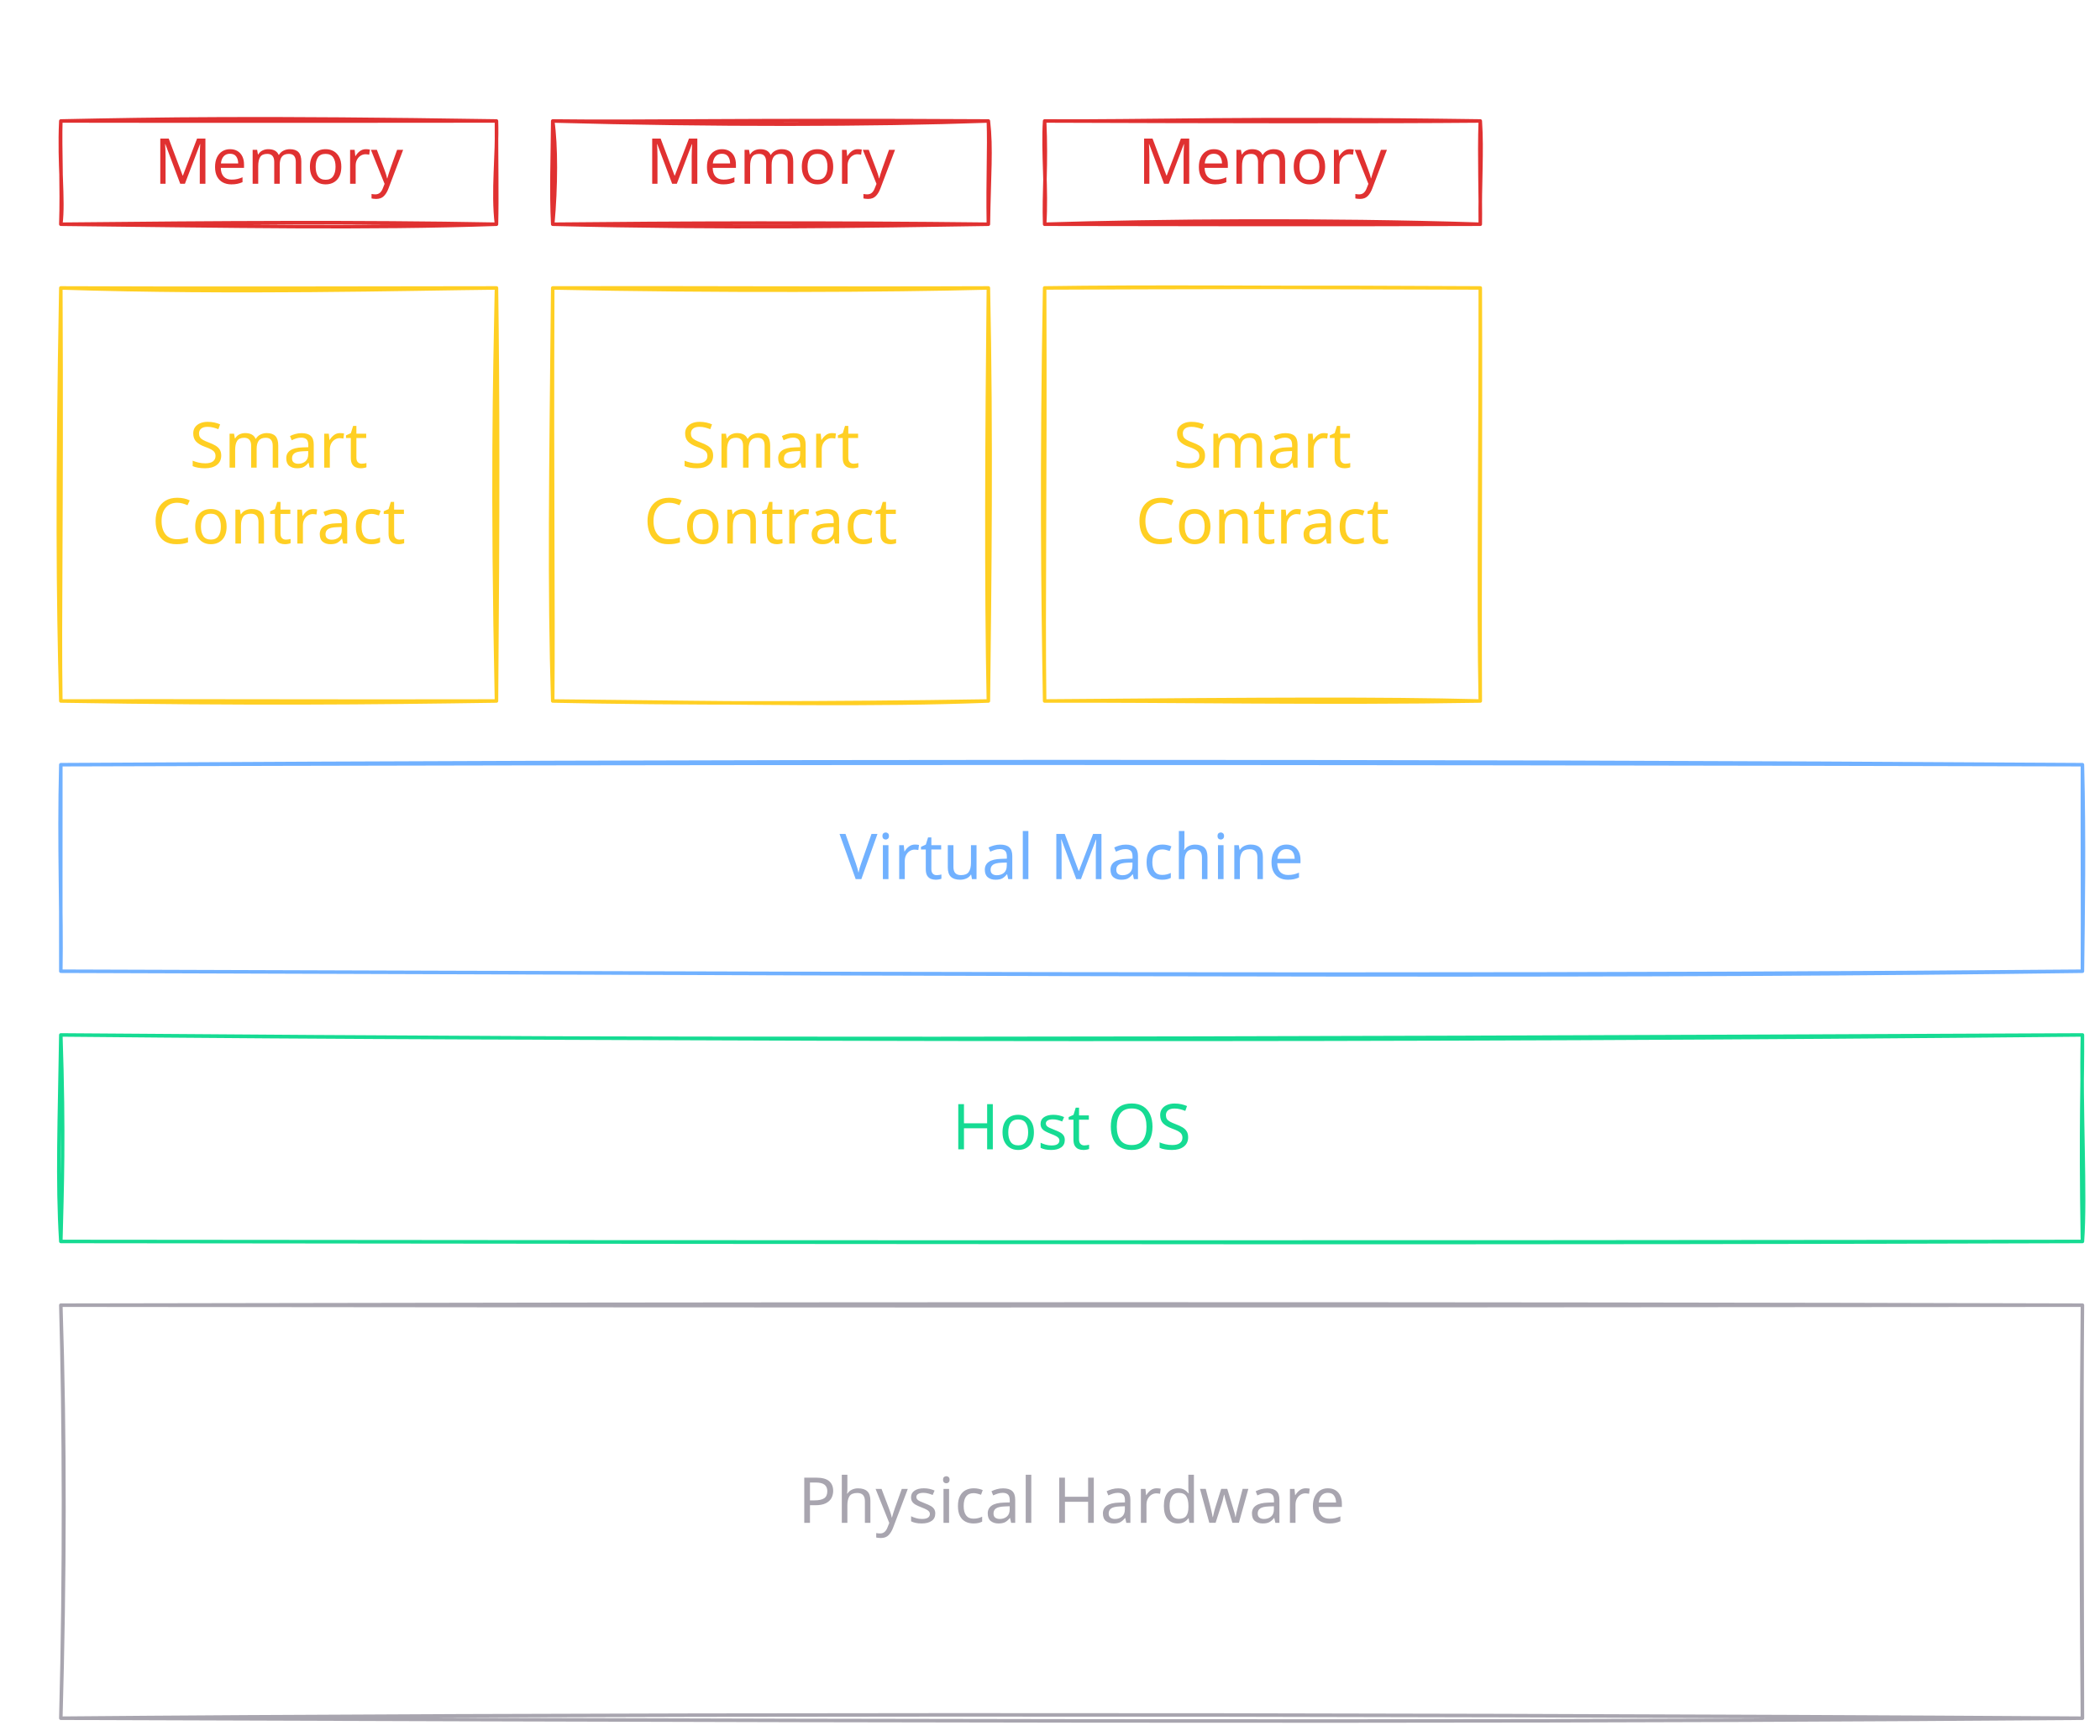
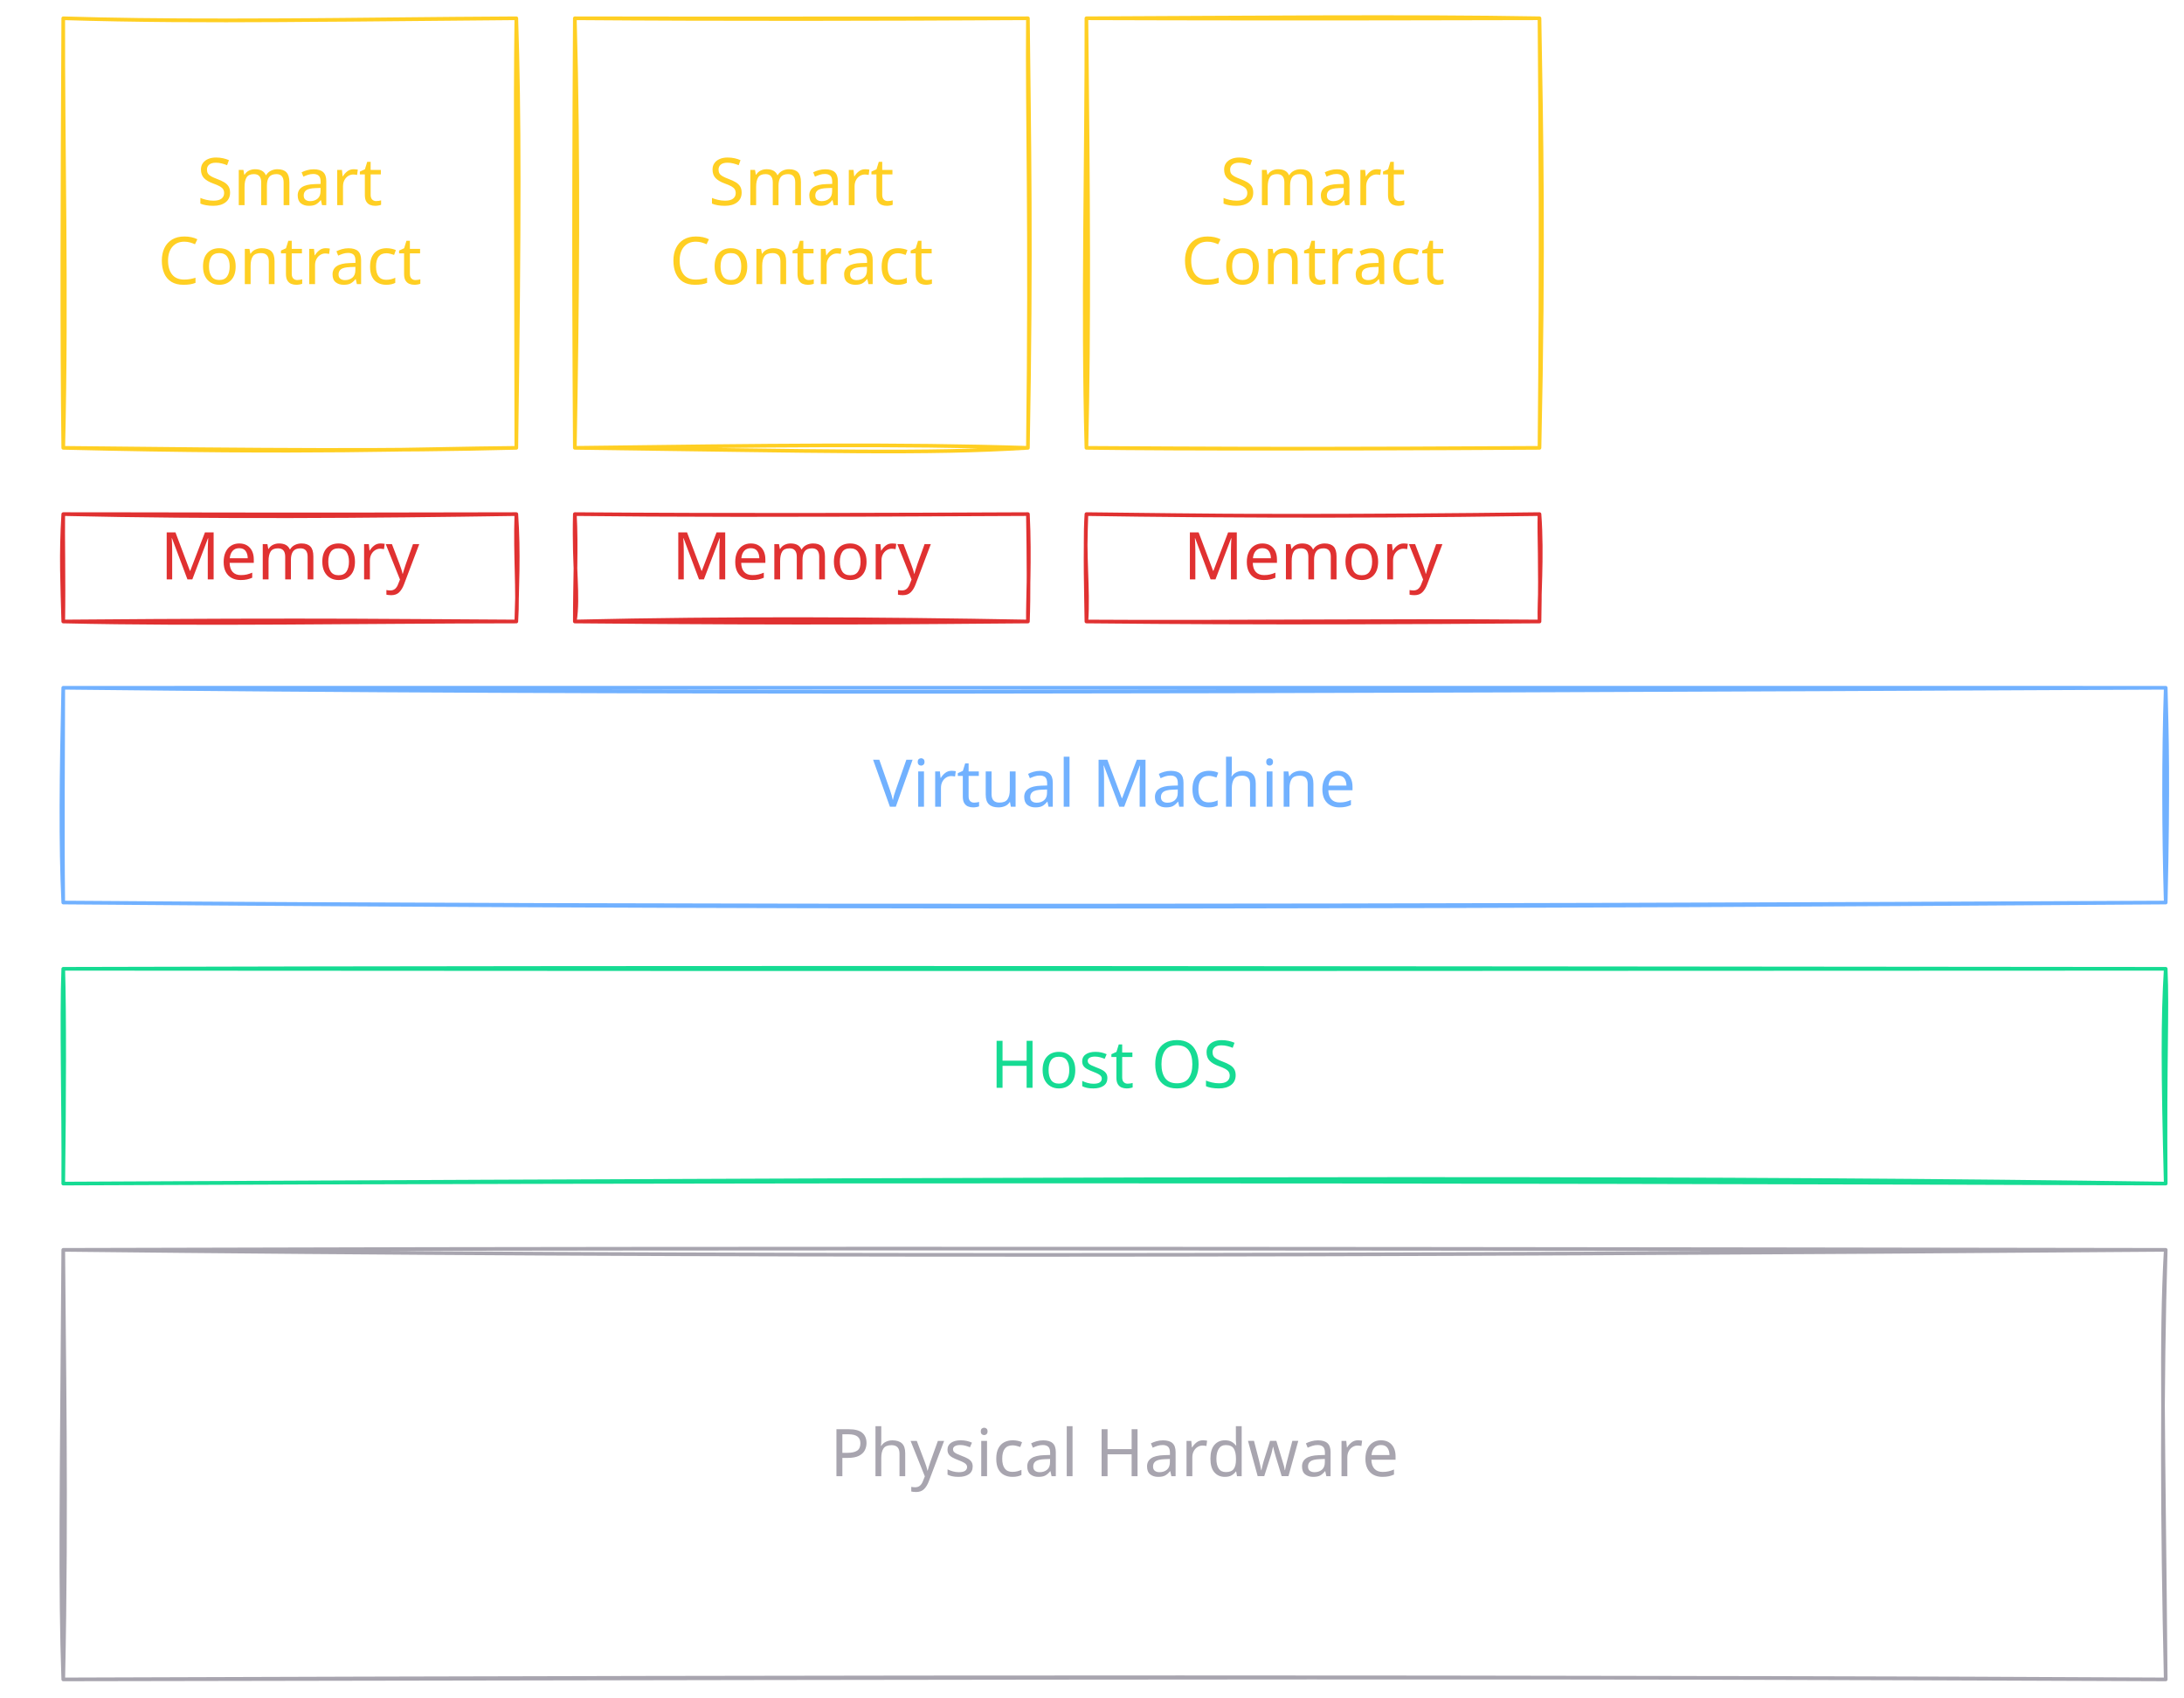
- <svg xmlns="http://www.w3.org/2000/svg" version="1.1" viewBox="0 0 1194.6 987.575" width="1194.6" height="987.575">
+ <svg xmlns="http://www.w3.org/2000/svg" version="1.1" viewBox="0 0 1194.6 928.75" width="1194.6" height="928.75">
  <defs>
    <style class="style-fonts">
      @font-face {
        font-family: "Virgil";
        src: url("https://excalidraw.com/Virgil.woff2");
      }
      @font-face {
        font-family: "Cascadia";
        src: url("https://excalidraw.com/Cascadia.woff2");
      }
      @font-face {
        font-family: "Assistant";
        src: url("https://excalidraw.com/Assistant-Regular.woff2");
      }
    </style>
  </defs>
-   <g stroke-linecap="round" transform="translate(34.59962 588.8252) rotate(0 575 58.75)">
-     <path d="M0 0 C383.3 3.01, 766.53 3.72, 1150 0 M0 0 C314.5 3, 628.99 2.36, 1150 0 M1150 0 C1149.04 44.12, 1151.93 90.61, 1150 117.5 M1150 0 C1150.21 24.56, 1148.83 48.47, 1150 117.5 M1150 117.5 C738.8 118.04, 329.06 117.85, 0 117.5 M1150 117.5 C853.2 118.5, 556.31 118.11, 0 117.5 M0 117.5 C0.73 88.15, 1.96 57.37, 0 0 M0 117.5 C-2.15 82.46, -0.73 48.43, 0 0" stroke="#16db93" stroke-width="2" fill="none" />
+   <g stroke-linecap="round" transform="translate(34.59962 530.0002) rotate(0 575 58.75)">
+     <path d="M0 0 C366.26 -1.02, 731.41 -0.33, 1150 0 M0 0 C458.61 0.43, 917.84 0.1, 1150 0 M1150 0 C1151.04 23.19, 1149.45 48.41, 1150 117.5 M1150 0 C1148.32 27.75, 1148.42 55.81, 1150 117.5 M1150 117.5 C908.46 114.08, 665.75 114.19, 0 117.5 M1150 117.5 C748.87 116.09, 346.94 115.91, 0 117.5 M0 117.5 C0.27 74.26, -1.12 28.94, 0 0 M0 117.5 C0.61 70.39, 0.74 24.37, 0 0" stroke="#16db93" stroke-width="2" fill="none" />
  </g>
-   <g transform="translate(535.7496 625.9752) rotate(0 73.85 21.6)">
+   <g transform="translate(535.7496 567.1502) rotate(0 73.85 21.6)">
    <text x="73.85" y="0" font-family="Cascadia, Segoe UI Emoji" font-size="36px" fill="#16db93" text-anchor="middle" style="white-space: pre;" direction="ltr" dominant-baseline="text-before-edge">Host OS</text>
  </g>
-   <g stroke-linecap="round" transform="translate(34.59962 742.5752) rotate(0 575 117.5)">
-     <path d="M0 0 C313.92 0.35, 627.21 0.5, 1150 0 M0 0 C395.81 -0.81, 791.44 -1.03, 1150 0 M1150 0 C1149.58 57.07, 1148.9 115.33, 1150 235 M1150 0 C1149.46 65.95, 1149.79 129.94, 1150 235 M1150 235 C705.87 232.21, 259.94 232.71, 0 235 M1150 235 C901.48 236.89, 653.36 237.38, 0 235 M0 235 C2.22 151.71, 1.81 65.5, 0 0 M0 235 C2.23 155.73, 2.5 77.06, 0 0" stroke="#a8a5af" stroke-width="2" fill="none" />
+   <g stroke-linecap="round" transform="translate(34.59962 683.7502) rotate(0 575 117.5)">
+     <path d="M0 0 C259.3 -0.73, 516.94 -1.05, 1150 0 M0 0 C352.43 3.89, 705.73 3.47, 1150 0 M1150 0 C1147.22 49.94, 1148.84 101.02, 1150 235 M1150 0 C1147.83 74.04, 1148.03 147.85, 1150 235 M1150 235 C861.04 233.44, 571.04 233.96, 0 235 M1150 235 C798.92 233.45, 446.86 233.42, 0 235 M0 235 C2.05 141.52, 0.26 49.23, 0 0 M0 235 C-1.79 185.04, -0.93 133.49, 0 0" stroke="#a8a5af" stroke-width="2" fill="none" />
  </g>
-   <g transform="translate(430.2496 838.4752) rotate(0 179.35 21.6)">
+   <g transform="translate(430.2496 779.6502) rotate(0 179.35 21.6)">
    <text x="179.35" y="0" font-family="Cascadia, Segoe UI Emoji" font-size="36px" fill="#a8a5af" text-anchor="middle" style="white-space: pre;" direction="ltr" dominant-baseline="text-before-edge">Physical Hardware</text>
  </g>
-   <g stroke-linecap="round" transform="translate(34.59962 435.0752) rotate(0 575 58.75)">
-     <path d="M0 0 C338.73 -0.99, 678.45 -1.2, 1150 0 M0 0 C376.19 -2.16, 752.11 -2.53, 1150 0 M1150 0 C1149.86 41.26, 1150.19 81.36, 1150 117.5 M1150 0 C1151.1 42.94, 1150.43 84.6, 1150 117.5 M1150 117.5 C905.87 120.82, 662.51 119.68, 0 117.5 M1150 117.5 C895.09 119.67, 639.52 119.71, 0 117.5 M0 117.5 C0.58 84.33, -1.21 46.87, 0 0 M0 117.5 C0 83.42, -0.06 48.36, 0 0" stroke="#71b1ff" stroke-width="2" fill="none" />
+   <g stroke-linecap="round" transform="translate(34.59962 376.2502) rotate(0 575 58.75)">
+     <path d="M0 0 C309.7 3.36, 618.69 2.54, 1150 0 M0 0 C457.86 -0.07, 916.13 0.01, 1150 0 M1150 0 C1150.65 25.13, 1151.52 51.32, 1150 117.5 M1150 0 C1148.74 38.36, 1148.89 78.66, 1150 117.5 M1150 117.5 C805.02 119.89, 459.65 121.14, 0 117.5 M1150 117.5 C743.28 119.49, 336.15 119.96, 0 117.5 M0 117.5 C-1.56 84.84, -1.1 48.36, 0 0 M0 117.5 C-0.49 76.13, -0.02 35.5, 0 0" stroke="#71b1ff" stroke-width="2" fill="none" />
  </g>
-   <g transform="translate(451.3496 472.2252) rotate(0 158.25 21.6)">
+   <g transform="translate(451.3496 413.4002) rotate(0 158.25 21.6)">
    <text x="158.25" y="0" font-family="Cascadia, Segoe UI Emoji" font-size="36px" fill="#71b1ff" text-anchor="middle" style="white-space: pre;" direction="ltr" dominant-baseline="text-before-edge">Virtual Machine</text>
  </g>
-   <g stroke-linecap="round" transform="translate(34.59962 163.825) rotate(0 123.9092 117.5001)">
-     <path d="M0 0 C99.53 3.18, 197.33 0.53, 247.82 0 M0 0 C82.45 0.35, 162.88 0.09, 247.82 0 M247.82 0 C246.81 54.32, 245.27 109.98, 247.82 235 M247.82 0 C248.64 61.35, 248.75 122.74, 247.82 235 M247.82 235 C176.01 236.08, 107.25 236.74, 0 235 M247.82 235 C155.51 235.23, 62.27 234.77, 0 235 M0 235 C-1.64 175.33, -2.12 115.59, 0 0 M0 235 C-0.76 184.84, 0.66 134.82, 0 0" stroke="#ffcf23" stroke-width="2" fill="none" />
+   <g stroke-linecap="round" transform="translate(34.59962 10) rotate(0 123.9092 117.5001)">
+     <path d="M0 0 C79.55 2.44, 155.77 0.45, 247.82 0 M0 0 C52.64 1.58, 105.83 1.43, 247.82 0 M247.82 0 C249.5 52.61, 249.58 106.64, 247.82 235 M247.82 0 C247.15 53.18, 247.69 106.94, 247.82 235 M247.82 235 C192.22 235.46, 135.6 238.31, 0 235 M247.82 235 C179.37 236.8, 111.51 236.2, 0 235 M0 235 C2.08 150.81, -0.24 65.36, 0 0 M0 235 C-0.78 168.95, -0.53 104.81, 0 0" stroke="#ffcf23" stroke-width="2" fill="none" />
  </g>
-   <g transform="translate(74.10881 238.1251) rotate(0 84.4 43.2)">
+   <g transform="translate(74.10881 84.30009) rotate(0 84.4 43.2)">
    <text x="84.4" y="0" font-family="Cascadia, Segoe UI Emoji" font-size="36px" fill="#ffcf23" text-anchor="middle" style="white-space: pre;" direction="ltr" dominant-baseline="text-before-edge">Smart</text>
    <text x="84.4" y="43.2" font-family="Cascadia, Segoe UI Emoji" font-size="36px" fill="#ffcf23" text-anchor="middle" style="white-space: pre;" direction="ltr" dominant-baseline="text-before-edge">Contract</text>
  </g>
-   <g stroke-linecap="round" transform="translate(314.4241 163.825) rotate(0 123.9092 117.5001)">
-     <path d="M0 0 C94.41 1.98, 191.11 1.47, 247.82 0 M0 0 C76.03 -0.24, 153.7 0.36, 247.82 0 M247.82 0 C249.61 83.98, 248.61 167.02, 247.82 235 M247.82 0 C246.93 84.52, 246.49 168.44, 247.82 235 M247.82 235 C183 237.48, 115.89 236.2, 0 235 M247.82 235 C159.37 236.39, 71.31 236.52, 0 235 M0 235 C0.45 176.48, -0.48 120.21, 0 0 M0 235 C-2.06 170.89, -1.08 106.49, 0 0" stroke="#ffcf23" stroke-width="2" fill="none" />
+   <g stroke-linecap="round" transform="translate(314.4241 10) rotate(0 123.9092 117.5001)">
+     <path d="M0 0 C82.63 0.64, 166.99 0.46, 247.82 0 M0 0 C81.53 0.19, 163.49 -0.01, 247.82 0 M247.82 0 C247.33 54.41, 249.38 109.97, 247.82 235 M247.82 0 C248.49 62.84, 249.81 126.79, 247.82 235 M247.82 235 C192.07 238.45, 138.65 236.78, 0 235 M247.82 235 C177.23 232.75, 105.07 233.67, 0 235 M0 235 C1.37 157.68, 2.24 79, 0 0 M0 235 C-0.26 185.93, -0.8 136.58, 0 0" stroke="#ffcf23" stroke-width="2" fill="none" />
  </g>
-   <g transform="translate(353.9333 238.1251) rotate(0 84.4 43.2)">
+   <g transform="translate(353.9333 84.30009) rotate(0 84.4 43.2)">
    <text x="84.4" y="0" font-family="Cascadia, Segoe UI Emoji" font-size="36px" fill="#ffcf23" text-anchor="middle" style="white-space: pre;" direction="ltr" dominant-baseline="text-before-edge">Smart</text>
    <text x="84.4" y="43.2" font-family="Cascadia, Segoe UI Emoji" font-size="36px" fill="#ffcf23" text-anchor="middle" style="white-space: pre;" direction="ltr" dominant-baseline="text-before-edge">Contract</text>
  </g>
-   <g stroke-linecap="round" transform="translate(594.2487 163.825) rotate(0 123.9092 117.5001)">
-     <path d="M0 0 C59.55 -0.88, 119.22 -0.23, 247.82 0 M0 0 C74.25 -0.29, 148.96 -0.57, 247.82 0 M247.82 0 C247.95 89.04, 246.65 178.9, 247.82 235 M247.82 0 C248.17 81.89, 247.47 162.92, 247.82 235 M247.82 235 C160.25 236.5, 71.71 234.74, 0 235 M247.82 235 C189.33 233.58, 131.57 233.92, 0 235 M0 235 C-0.74 176.74, 0.48 116.46, 0 0 M0 235 C-1.07 169.79, -1.83 104.98, 0 0" stroke="#ffcf23" stroke-width="2" fill="none" />
+   <g stroke-linecap="round" transform="translate(594.2487 10) rotate(0 123.9092 117.5001)">
+     <path d="M0 0 C59.34 0.18, 117.88 0.33, 247.82 0 M0 0 C88.05 -0.36, 176.78 -1.26, 247.82 0 M247.82 0 C248.26 63.62, 248.88 123.85, 247.82 235 M247.82 0 C248.85 61.88, 250.31 122.78, 247.82 235 M247.82 235 C150.96 235.53, 53.12 235.75, 0 235 M247.82 235 C189.25 235.3, 130.07 235.84, 0 235 M0 235 C-2.13 156.69, 0.15 77.98, 0 0 M0 235 C1.52 168.24, 1.05 99.43, 0 0" stroke="#ffcf23" stroke-width="2" fill="none" />
  </g>
-   <g transform="translate(633.7579 238.1251) rotate(0 84.4 43.2)">
+   <g transform="translate(633.7579 84.30009) rotate(0 84.4 43.2)">
    <text x="84.4" y="0" font-family="Cascadia, Segoe UI Emoji" font-size="36px" fill="#ffcf23" text-anchor="middle" style="white-space: pre;" direction="ltr" dominant-baseline="text-before-edge">Smart</text>
    <text x="84.4" y="43.2" font-family="Cascadia, Segoe UI Emoji" font-size="36px" fill="#ffcf23" text-anchor="middle" style="white-space: pre;" direction="ltr" dominant-baseline="text-before-edge">Contract</text>
  </g>
-   <g stroke-linecap="round" transform="translate(34.59962 68.825) rotate(0 123.9092 29.375)">
-     <path d="M0 0 C54.44 -1.12, 111.29 -2.15, 247.82 0 M0 0 C96.24 0.18, 192.49 0.04, 247.82 0 M247.82 0 C248.43 19.66, 245.54 39.67, 247.82 58.75 M247.82 0 C247.78 21.56, 248.22 43.33, 247.82 58.75 M247.82 58.75 C173.61 61.3, 98.19 59.8, 0 58.75 M247.82 58.75 C168.37 57.28, 90.55 57.83, 0 58.75 M0 58.75 C1.79 44.5, -1.18 24.9, 0 0 M0 58.75 C0.73 37.34, -0.48 16.38, 0 0" stroke="#e03131" stroke-width="2" fill="none" />
+   <g stroke-linecap="round" transform="translate(34.59962 281.2502) rotate(0 123.9092 29.375)">
+     <path d="M0 0 C55.28 -0.02, 109.21 0.37, 247.82 0 M0 0 C83.3 1.88, 167.15 1.22, 247.82 0 M247.82 0 C247.08 23.11, 248.93 41.3, 247.82 58.75 M247.82 0 C249.29 21.23, 248.27 40.45, 247.82 58.75 M247.82 58.75 C160.77 58.83, 76.6 60.5, 0 58.75 M247.82 58.75 C195.56 58.54, 142.65 57.55, 0 58.75 M0 58.75 C-0.51 39, -1.41 22.48, 0 0 M0 58.75 C0.36 35.99, -0.21 11.47, 0 0" stroke="#e03131" stroke-width="2" fill="none" />
  </g>
-   <g transform="translate(95.20881 76.6) rotate(0 63.3 21.6)">
+   <g transform="translate(95.20881 289.0252) rotate(0 63.3 21.6)">
    <text x="63.3" y="0" font-family="Cascadia, Segoe UI Emoji" font-size="36px" fill="#e03131" text-anchor="middle" style="white-space: pre;" direction="ltr" dominant-baseline="text-before-edge">Memory</text>
  </g>
-   <g stroke-linecap="round" transform="translate(314.4241 68.825) rotate(0 123.9092 29.375)">
-     <path d="M0 0 C51.87 0.66, 105.07 -0.81, 247.82 0 M0 0 C90.34 2.49, 181.47 2.38, 247.82 0 M247.82 0 C249.68 15.95, 248.24 30.1, 247.82 58.75 M247.82 0 C248.4 16.28, 247.38 31.92, 247.82 58.75 M247.82 58.75 C175.47 59.88, 101.57 61.23, 0 58.75 M247.82 58.75 C158.78 57.7, 68.75 58.03, 0 58.75 M0 58.75 C1.98 37.25, 1.99 13.84, 0 0 M0 58.75 C-0.97 39.91, -0.15 20.89, 0 0" stroke="#e03131" stroke-width="2" fill="none" />
+   <g stroke-linecap="round" transform="translate(314.4241 281.2502) rotate(0 123.9092 29.375)">
+     <path d="M0 0 C52.72 0.55, 103.04 0.79, 247.82 0 M0 0 C87.03 0.68, 172.4 0.32, 247.82 0 M247.82 0 C249.04 24.53, 247.65 46.98, 247.82 58.75 M247.82 0 C248.22 22.27, 248.35 45.62, 247.82 58.75 M247.82 58.75 C189.47 59.19, 133.65 59.96, 0 58.75 M247.82 58.75 C166.26 57.25, 84.5 56.79, 0 58.75 M0 58.75 C2.24 44.24, -0.72 30.34, 0 0 M0 58.75 C-0.07 38.33, 1.03 17.51, 0 0" stroke="#e03131" stroke-width="2" fill="none" />
  </g>
-   <g transform="translate(375.0333 76.6) rotate(0 63.3 21.6)">
+   <g transform="translate(375.0333 289.0252) rotate(0 63.3 21.6)">
    <text x="63.3" y="0" font-family="Cascadia, Segoe UI Emoji" font-size="36px" fill="#e03131" text-anchor="middle" style="white-space: pre;" direction="ltr" dominant-baseline="text-before-edge">Memory</text>
  </g>
-   <g stroke-linecap="round" transform="translate(594.2487 68.825) rotate(0 123.9092 29.375)">
-     <path d="M0 0 C55.93 0.42, 111.29 -1.97, 247.82 0 M0 0 C94.33 0.34, 190.54 0.52, 247.82 0 M247.82 0 C247.11 20.45, 248.07 43.82, 247.82 58.75 M247.82 0 C249 17.45, 247.53 34.06, 247.82 58.75 M247.82 58.75 C158.29 55.85, 64.36 56.76, 0 58.75 M247.82 58.75 C155.21 59.11, 62.1 58.81, 0 58.75 M0 58.75 C1.31 39.59, -1.15 17.14, 0 0 M0 58.75 C-0.6 40.76, 1.17 25.12, 0 0" stroke="#e03131" stroke-width="2" fill="none" />
+   <g stroke-linecap="round" transform="translate(594.2487 281.2502) rotate(0 123.9092 29.375)">
+     <path d="M0 0 C63.16 0.69, 124.2 1.75, 247.82 0 M0 0 C76.42 1.22, 150.83 1.15, 247.82 0 M247.82 0 C249.55 23.08, 247.41 47.58, 247.82 58.75 M247.82 0 C247.47 13.1, 248.49 24.31, 247.82 58.75 M247.82 58.75 C176.92 59.27, 103.55 59.76, 0 58.75 M247.82 58.75 C162.16 58.02, 77.83 59.28, 0 58.75 M0 58.75 C1.22 40.52, -1.4 22.67, 0 0 M0 58.75 C-0.22 41.91, -0.91 24.35, 0 0" stroke="#e03131" stroke-width="2" fill="none" />
  </g>
-   <g transform="translate(654.8579 76.6) rotate(0 63.3 21.6)">
+   <g transform="translate(654.8579 289.0252) rotate(0 63.3 21.6)">
    <text x="63.3" y="0" font-family="Cascadia, Segoe UI Emoji" font-size="36px" fill="#e03131" text-anchor="middle" style="white-space: pre;" direction="ltr" dominant-baseline="text-before-edge">Memory</text>
  </g>
-   <g stroke-linecap="round" transform="translate(10 53.2) rotate(0 428.3333 45)">
-     <path d="M0 0 C256.06 0, 512.12 0, 856.67 0 M0 0 C175.02 0, 350.03 0, 856.67 0 M856.67 0 C856.67 26.12, 856.67 52.24, 856.67 90 M856.67 0 C856.67 29.87, 856.67 59.74, 856.67 90 M856.67 90 C601.25 90, 345.83 90, 0 90 M856.67 90 C657.23 90, 457.8 90, 0 90 M0 90 C0 62.58, 0 35.15, 0 0 M0 90 C0 64.89, 0 39.78, 0 0" stroke="transparent" stroke-width="2" fill="none" />
+   <g stroke-linecap="round" transform="translate(10 265.6252) rotate(0 428.3333 45)">
+     <path d="M0 0 C257.02 0, 514.03 0, 856.67 0 M0 0 C303.27 0, 606.53 0, 856.67 0 M856.67 0 C856.67 25.94, 856.67 51.88, 856.67 90 M856.67 0 C856.67 31.52, 856.67 63.04, 856.67 90 M856.67 90 C609.45 90, 362.23 90, 0 90 M856.67 90 C649.06 90, 441.44 90, 0 90 M0 90 C0 64.69, 0 39.38, 0 0 M0 90 C0 62.67, 0 35.33, 0 0" stroke="transparent" stroke-width="2" fill="none" />
  </g>
-   <g transform="translate(385.5833 10) rotate(0 52.75 21.6)">
+   <g transform="translate(968.0732 289.0252) rotate(0 52.75 21.6)">
    <text x="0" y="0" font-family="Cascadia, Segoe UI Emoji" font-size="36px" fill="transparent" text-anchor="start" style="white-space: pre;" direction="ltr" dominant-baseline="text-before-edge">State</text>
  </g>
</svg>
